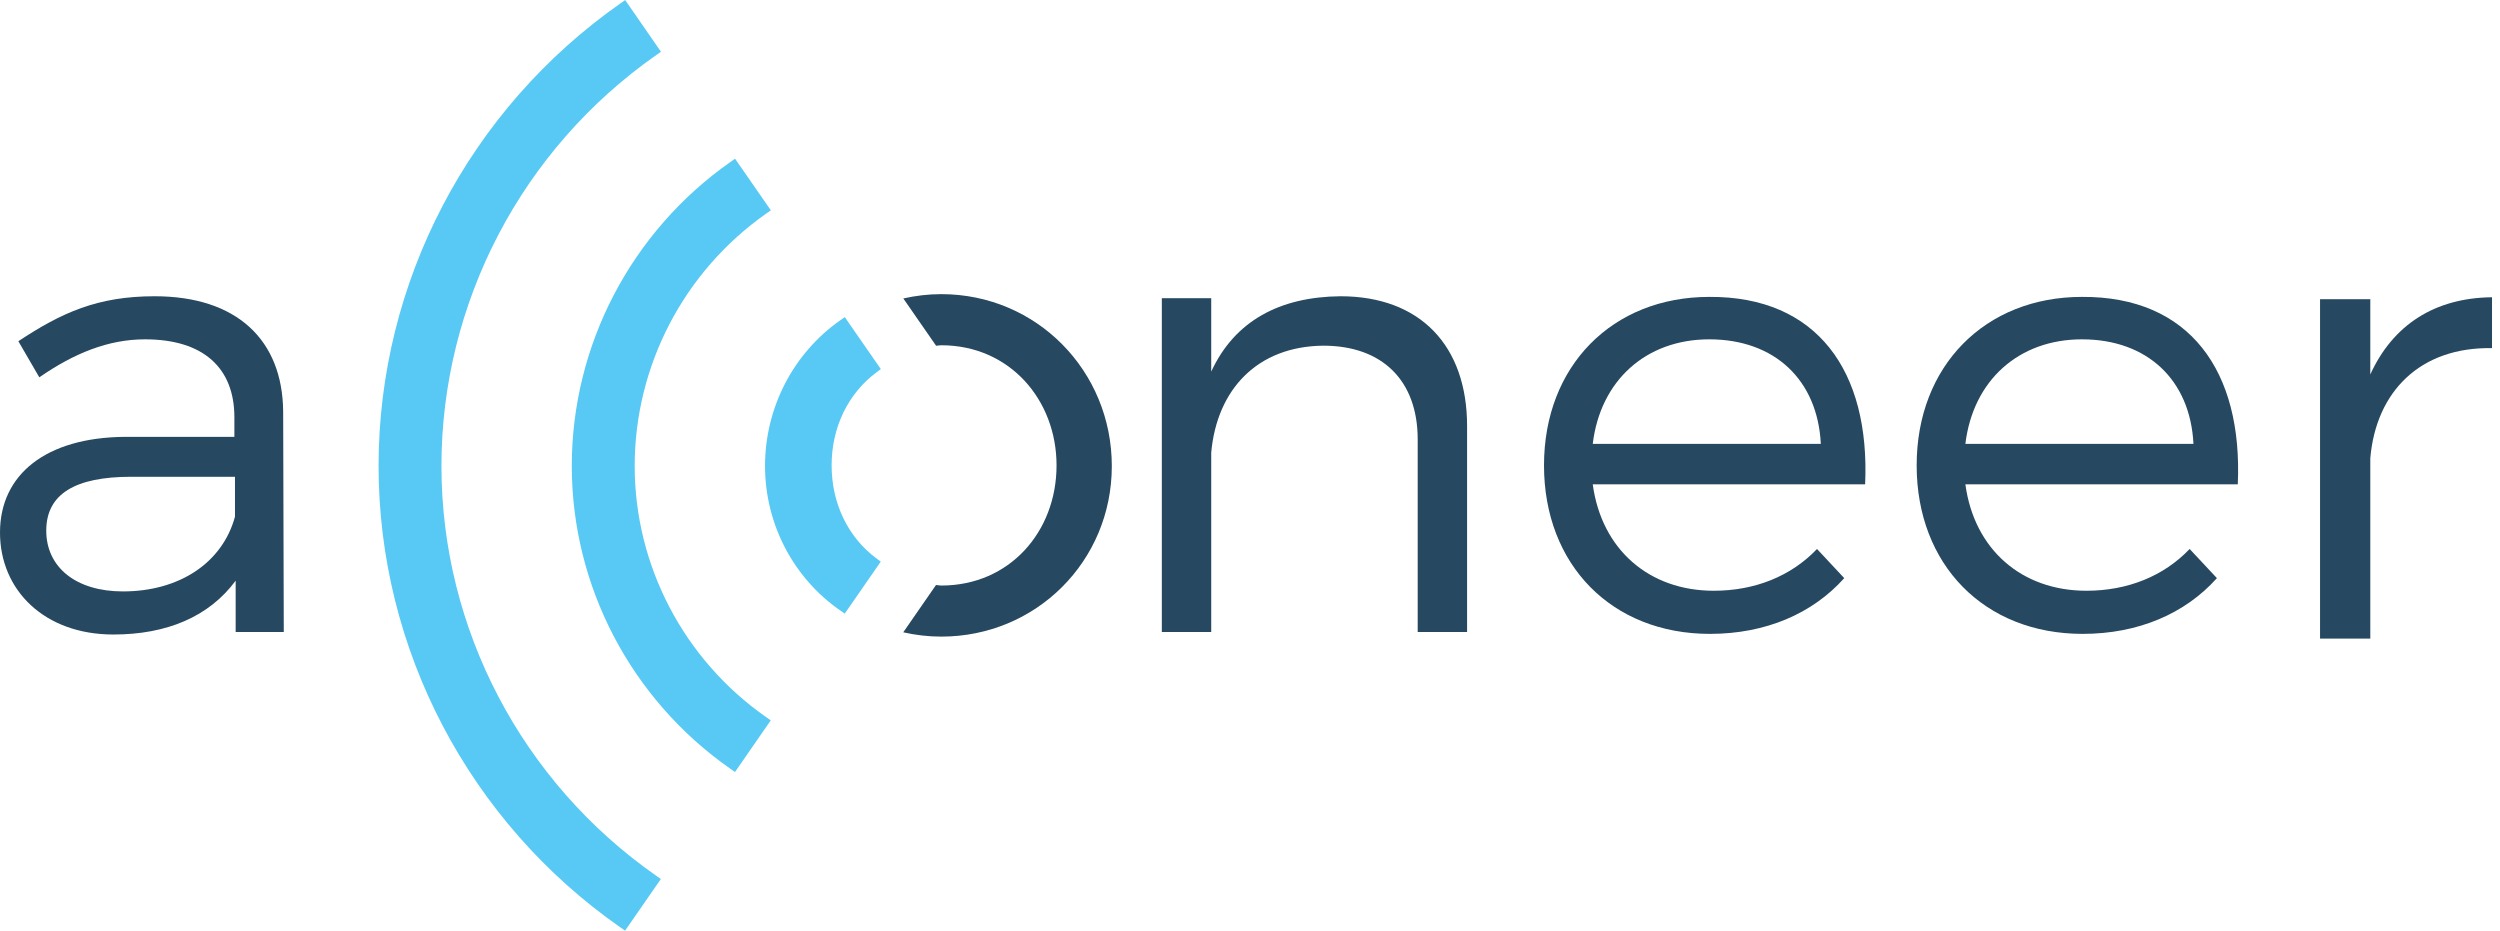
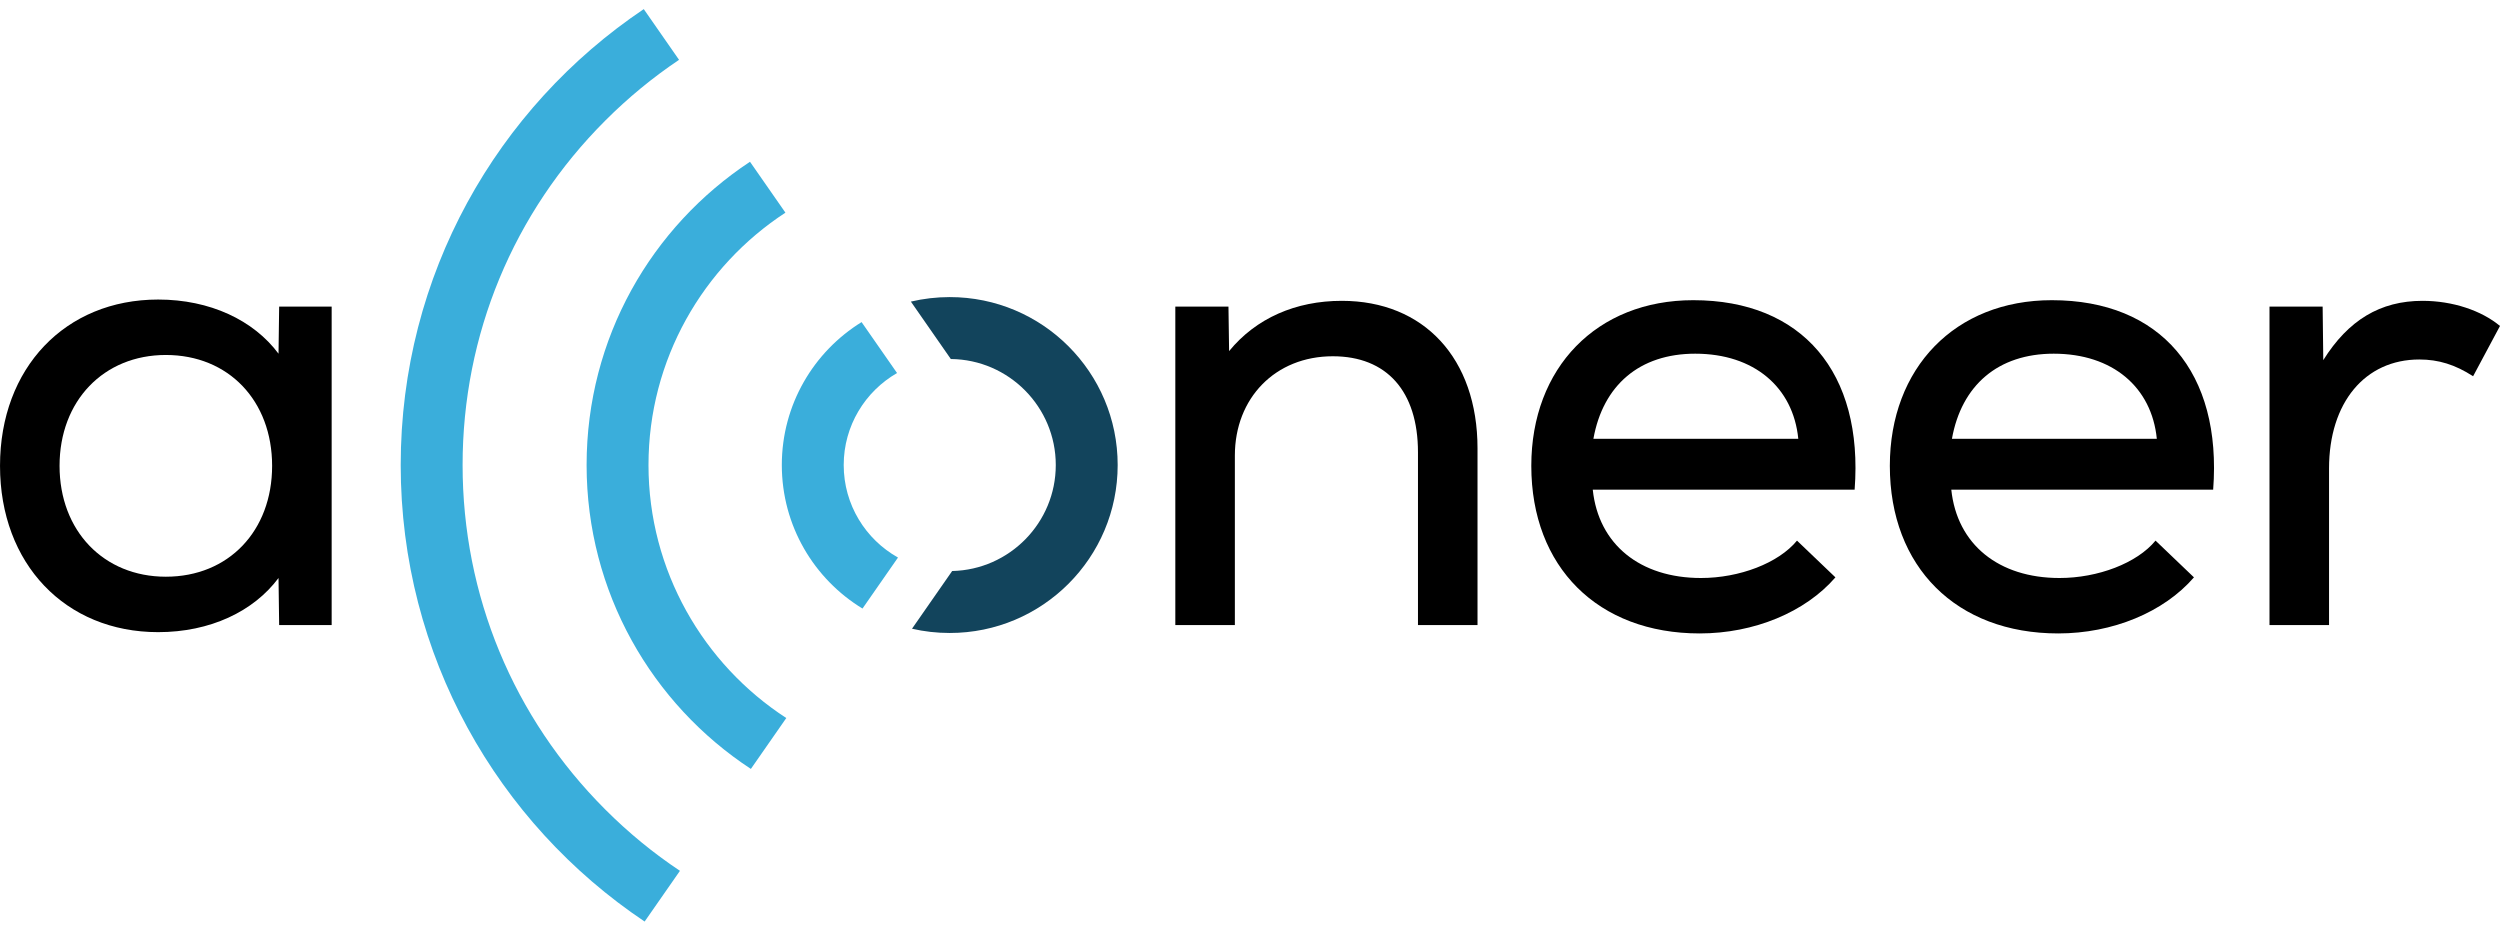
- <svg xmlns="http://www.w3.org/2000/svg" width="274pt" height="102pt" viewBox="0 0 274 102" version="1.1">
-   <defs>
-     <clipPath id="clip1">
-       <path d="M 41 0.008 L 73 0.008 L 73 102 L 41 102 Z M 41 0.008 " />
-     </clipPath>
-     <clipPath id="clip2">
-       <path d="M 254 32 L 273.125 32 L 273.125 70 L 254 70 Z M 254 32 " />
-     </clipPath>
-   </defs>
-   <g id="surface1">
-     <path style=" stroke:none;fill-rule:nonzero;fill:rgb(33.989%,78.743%,95.845%);fill-opacity:1;" d="M 80.555 84.613 L 80.043 84.254 C 69.164 76.648 62.668 64.242 62.668 51.07 C 62.668 37.844 69.168 25.391 80.051 17.754 L 80.562 17.395 L 84.484 23.051 L 83.977 23.406 C 74.953 29.75 69.562 40.09 69.562 51.07 C 69.562 61.996 74.945 72.285 83.969 78.598 L 84.473 78.953 L 80.555 84.613 " />
-     <g clip-path="url(#clip1)" clip-rule="nonzero">
-       <path style=" stroke:none;fill-rule:nonzero;fill:rgb(33.989%,78.743%,95.845%);fill-opacity:1;" d="M 68.508 102 L 67.996 101.645 C 51.398 90.055 41.492 71.148 41.492 51.07 C 41.492 30.941 51.406 11.988 68.008 0.367 L 68.52 0.008 L 72.441 5.672 L 71.934 6.027 C 57.188 16.348 48.383 33.188 48.383 51.07 C 48.383 68.902 57.184 85.691 71.922 95.984 L 72.43 96.34 L 68.508 102 " />
-     </g>
-     <path style=" stroke:none;fill-rule:nonzero;fill:rgb(33.989%,78.743%,95.845%);fill-opacity:1;" d="M 92.582 67.254 L 92.07 66.895 C 86.922 63.312 83.848 57.395 83.848 51.07 C 83.848 44.699 86.926 38.734 92.078 35.113 L 92.59 34.758 L 96.539 40.453 L 96.055 40.812 C 92.934 43.145 91.145 46.855 91.145 51 C 91.145 55.16 92.93 58.875 96.047 61.195 L 96.531 61.555 L 92.582 67.254 " />
-     <path style=" stroke:none;fill-rule:nonzero;fill:rgb(14.809%,28.719%,37.923%);fill-opacity:1;" d="M 103.16 32.238 C 101.727 32.238 100.34 32.41 99.004 32.711 L 102.598 37.895 C 102.789 37.887 102.965 37.84 103.16 37.84 C 110.652 37.84 115.797 43.816 115.797 51.008 C 115.797 58.273 110.652 64.176 103.16 64.176 C 102.961 64.176 102.781 64.125 102.586 64.117 L 98.996 69.301 C 100.336 69.602 101.723 69.773 103.16 69.773 C 113.531 69.773 121.855 61.527 121.855 51.082 C 121.855 40.641 113.605 32.238 103.16 32.238 " />
-     <path style=" stroke:none;fill-rule:nonzero;fill:rgb(14.809%,28.719%,37.923%);fill-opacity:1;" d="M 25.828 63.641 C 22.91 67.598 18.258 69.543 12.426 69.543 C 4.859 69.543 0 64.68 0 58.367 C 0 51.977 5.07 47.949 13.672 47.879 L 25.688 47.879 L 25.688 45.727 C 25.688 40.383 22.355 37.191 15.895 37.191 C 11.871 37.191 8.125 38.715 4.309 41.355 L 2.012 37.398 C 6.73 34.273 10.691 32.469 16.941 32.469 C 25.965 32.469 30.965 37.258 31.035 45.102 L 31.102 69.266 L 25.828 69.266 Z M 25.754 56.629 L 25.754 52.254 L 14.371 52.254 C 8.266 52.254 5.07 54.125 5.07 58.156 C 5.07 62.18 8.332 64.82 13.473 64.82 C 19.648 64.82 24.371 61.695 25.754 56.629 " />
-     <path style=" stroke:none;fill-rule:nonzero;fill:rgb(14.809%,28.719%,37.923%);fill-opacity:1;" d="M 160.793 46.699 L 160.793 69.266 L 155.379 69.266 L 155.379 48.156 C 155.379 41.699 151.496 37.887 145.035 37.887 C 137.816 37.953 133.371 42.672 132.75 49.613 L 132.75 69.266 L 127.336 69.266 L 127.336 32.68 L 132.75 32.68 L 132.75 40.73 C 135.316 35.176 140.246 32.535 146.91 32.469 C 155.656 32.469 160.793 37.887 160.793 46.699 " />
-     <path style=" stroke:none;fill-rule:nonzero;fill:rgb(14.809%,28.719%,37.923%);fill-opacity:1;" d="M 204.418 53.086 L 174.566 53.086 C 175.535 60.238 180.75 64.746 187.828 64.746 C 192.34 64.746 196.297 63.152 199.145 60.168 L 202.129 63.363 C 198.656 67.25 193.52 69.473 187.406 69.473 C 176.652 69.473 169.223 61.906 169.223 51.004 C 169.223 40.105 176.719 32.539 187.34 32.539 C 199.145 32.469 204.977 40.66 204.418 53.086 M 199.562 48.645 C 199.211 41.633 194.492 37.191 187.34 37.191 C 180.398 37.191 175.402 41.699 174.566 48.645 L 199.562 48.645 " />
-     <path style=" stroke:none;fill-rule:nonzero;fill:rgb(14.809%,28.719%,37.923%);fill-opacity:1;" d="M 245.262 53.086 L 215.406 53.086 C 216.379 60.238 221.586 64.746 228.668 64.746 C 233.18 64.746 237.141 63.152 239.984 60.168 L 242.973 63.363 C 239.5 67.25 234.359 69.473 228.258 69.473 C 217.492 69.473 210.066 61.906 210.066 51.004 C 210.066 40.105 217.562 32.539 228.184 32.539 C 239.984 32.469 245.82 40.66 245.262 53.086 M 240.402 48.645 C 240.055 41.633 235.332 37.191 228.184 37.191 C 221.242 37.191 216.246 41.699 215.406 48.645 L 240.402 48.645 " />
-     <g clip-path="url(#clip2)" clip-rule="nonzero">
-       <path style=" stroke:none;fill-rule:nonzero;fill:rgb(14.809%,28.719%,37.923%);fill-opacity:1;" d="M 259.785 41.043 C 262.254 35.613 266.84 32.648 273.125 32.578 L 273.125 38.156 C 265.289 38.012 260.414 42.883 259.785 50.223 L 259.785 69.988 L 254.277 69.988 L 254.277 32.789 L 259.785 32.789 L 259.785 41.043 " />
-     </g>
+ <svg xmlns="http://www.w3.org/2000/svg" id="a" data-name="Ebene 1" width="274pt" height="102pt" viewBox="26.278 659.844 1995.446 728.316">
+   <g>
+     <path d="M291.001,897.336v254.157h-41.905l-.511-37.557c-19.93,26.754-54.681,43.217-96.073,43.217-74.1,0-126.225-54.536-126.225-132.739s52.125-132.738,126.225-132.738c41.393,0,76.143,16.464,96.073,43.217l.511-37.557h41.905ZM243.476,1024.414c0-51.963-34.751-88.492-84.831-88.492-49.571,0-84.831,36.528-84.831,88.492s35.26,88.492,84.831,88.492c50.081,0,84.831-36.528,84.831-88.492Z" />
+     <path d="M1205.6,1010.523v140.97h-47.526v-137.883c0-48.877-25.04-76.66-67.966-76.66-45.993,0-78.188,33.442-78.188,79.232v135.31h-47.526v-254.157h42.416l.511,35.5c21.464-26.24,53.148-40.131,89.942-40.131,65.412,0,108.338,45.79,108.338,117.818Z" />
+     <path d="M1506.599,1043.45h-209.011c4.6,43.732,37.817,70.486,86.364,70.486,30.663,0,61.835-11.834,76.655-29.841l30.661,29.326c-24.018,27.782-64.901,44.761-108.338,44.761-81.254,0-134.401-52.992-134.401-133.768,0-78.202,52.125-132.223,129.291-132.223,86.874,0,135.933,57.622,128.779,151.259ZM1298.099,1002.806h163.53c-4.088-41.158-35.261-67.912-82.276-67.912-44.459,0-73.588,25.21-81.254,67.912Z" />
+     <path d="M1792.774,1043.45h-209.011c4.6,43.732,37.817,70.486,86.364,70.486,30.663,0,61.835-11.834,76.655-29.841l30.661,29.326c-24.018,27.782-64.901,44.761-108.338,44.761-81.254,0-134.401-52.992-134.401-133.768,0-78.202,52.125-132.223,129.291-132.223,86.874,0,135.933,57.622,128.779,151.259ZM1584.273,1002.806h163.53c-4.088-41.158-35.261-67.912-82.276-67.912-44.459,0-73.588,25.21-81.254,67.912Z" />
+     <path d="M2021.713,912.771l-21.462,40.13c-14.308-9.261-27.595-13.378-42.926-13.378-43.437,0-72.055,34.471-72.055,86.95v125.02h-47.526v-254.157h42.416l.511,42.702c19.93-31.899,45.482-47.333,79.211-47.333,24.018,0,47.014,7.717,61.833,20.066Z" />
+   </g>
+   <g>
+     <path d="M753.322,893.32c9.967-2.354,20.342-3.603,31.006-3.603,74.043,0,134.051,60.037,134.051,134.051s-60.008,134.051-134.051,134.051c-10.345,0-20.429-1.162-30.105-3.4l32.052-46.059c45.797-1.017,82.703-38.562,82.703-84.592,0-46.379-37.487-84.185-83.778-84.621l-31.878-45.827Z" fill="#12445c" />
+     <path d="M742.279,950.335c-25.427,14.617-42.572,42.078-42.572,73.433,0,31.675,17.494,59.368,43.327,73.84l-28.333,40.712c-38.62-23.509-64.395-66.023-64.395-114.552,0-48.209,25.456-90.491,63.669-114.087l28.304,40.654Z" fill="#3aaedb" />
+     <path d="M653.184,822.328c-65.761,42.95-109.292,117.225-109.292,201.439s43.851,159.042,109.99,201.933l-28.275,40.625c-78.954-51.784-131.116-141.054-131.116-242.558s51.842-190.251,130.418-242.064l28.275,40.625Z" fill="#3aaedb" />
+     <path d="M568.272,700.337c-20.923,14.065-40.654,30.251-58.874,48.5-73.462,73.433-113.883,171.072-113.883,274.93s40.422,201.526,113.883,274.959c18.424,18.453,38.387,34.813,59.601,48.936l-28.188,40.48c-117.4-78.605-194.697-212.453-194.697-364.375s76.978-285.246,194-363.91l28.158,40.48Z" fill="#3aaedb" />
  </g>
</svg>
